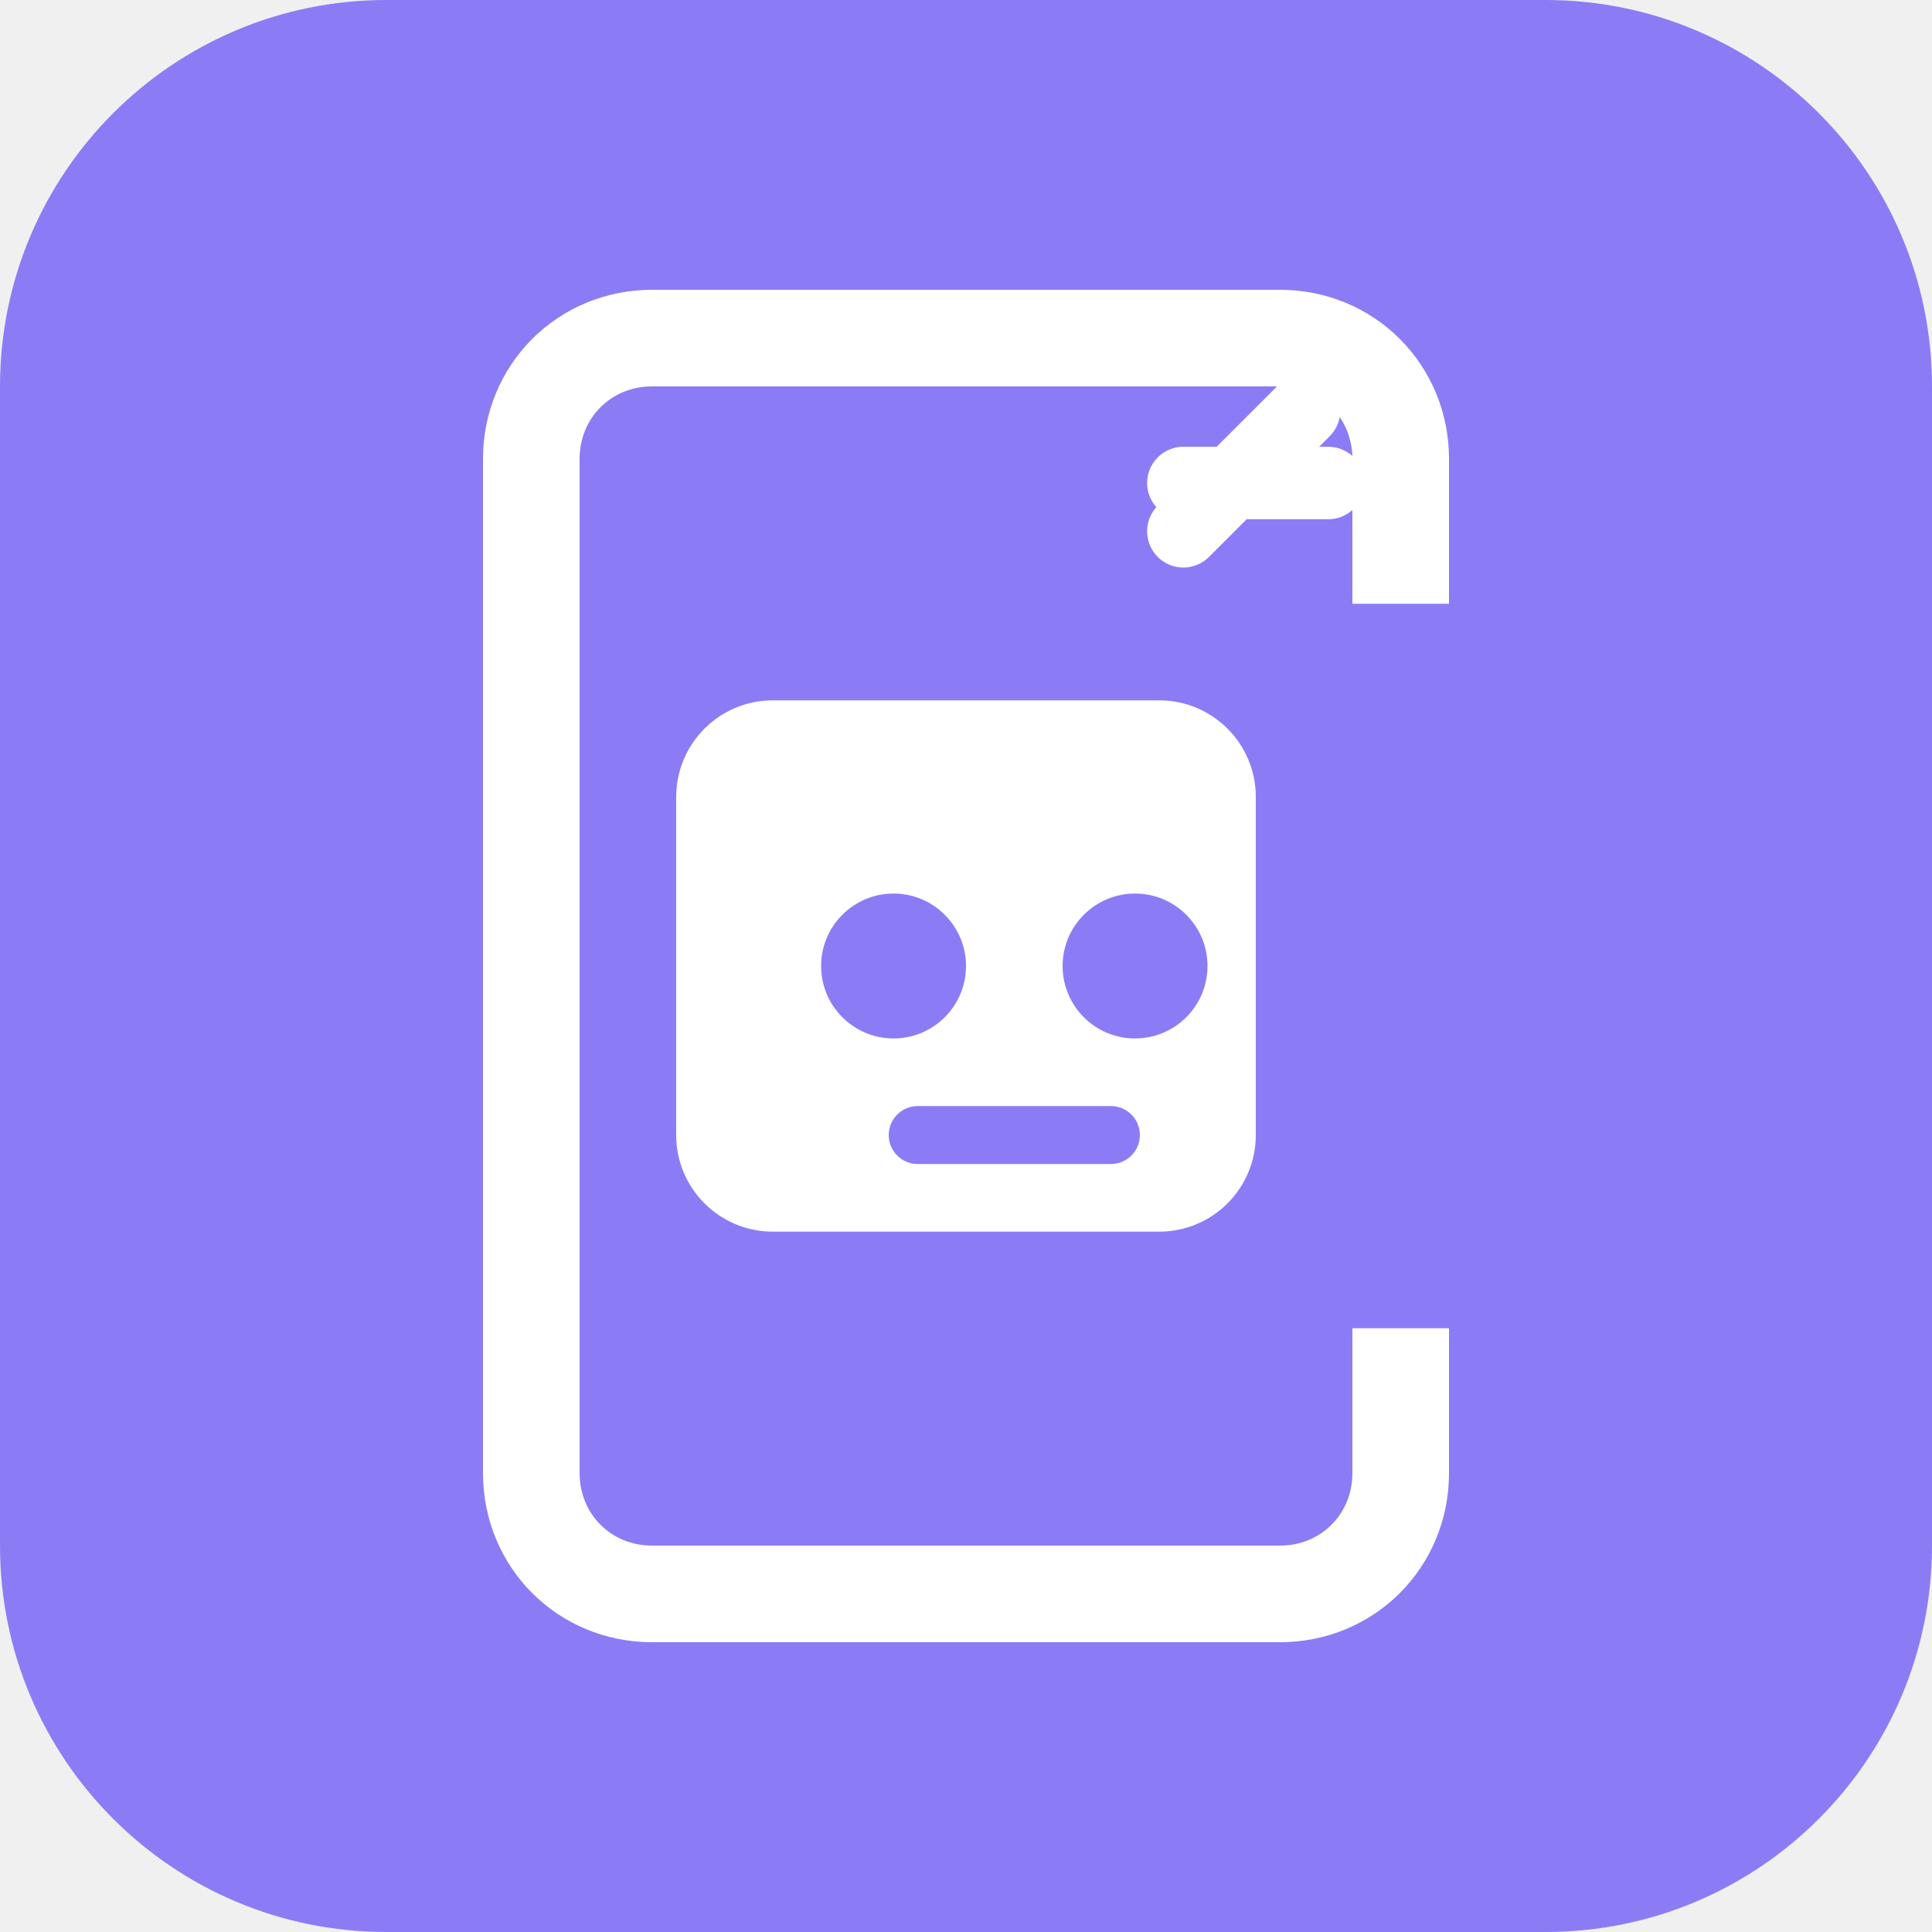
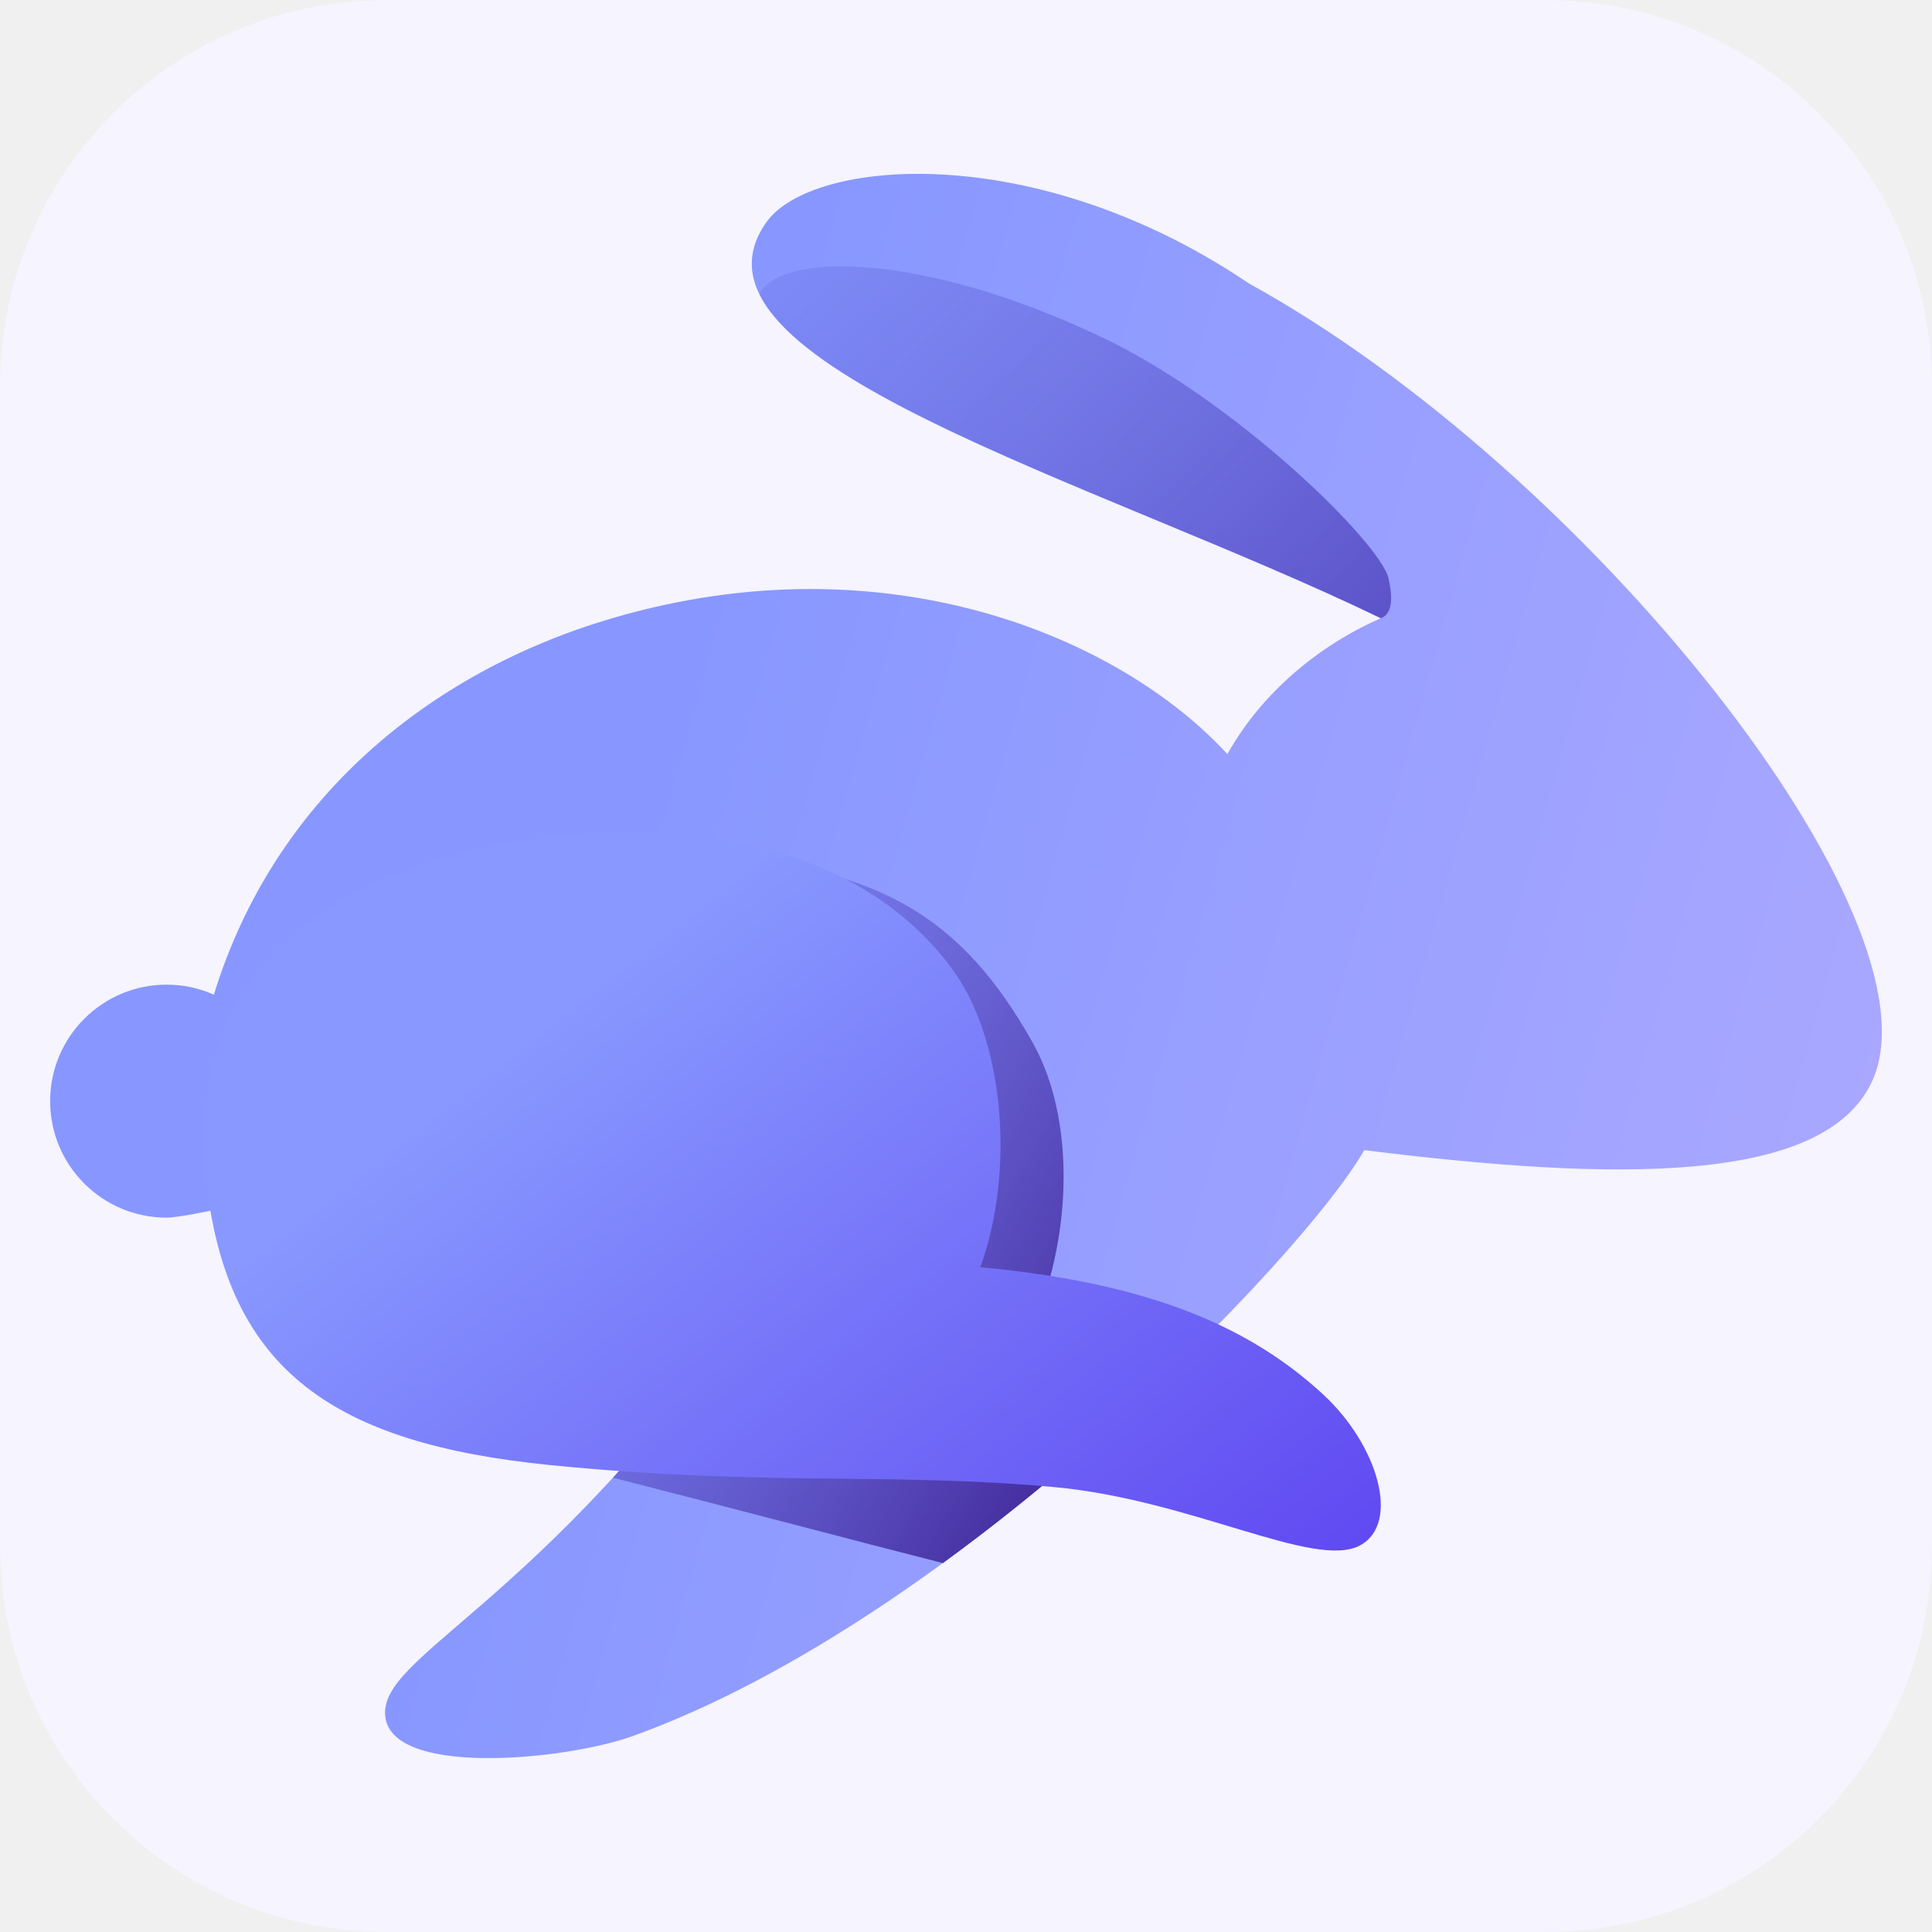
- <svg xmlns="http://www.w3.org/2000/svg" viewBox="0 0 40 40" fill="none">
-   <rect width="40" height="40" rx="8" fill="#8B7CF6" />
-   <path d="M29 12.5v-3c0-1.4-1.1-2.5-2.5-2.5h-13C12.1 7 11 8.1 11 9.5v21c0 1.4 1.1 2.5 2.5 2.5h13c1.4 0 2.5-1.1 2.5-2.5v-3" stroke="#fff" stroke-width="2" />
-   <rect x="14" y="14.5" width="12" height="11" rx="2" fill="#fff" />
-   <circle cx="18.5" cy="20" r="1.5" fill="#8B7CF6" />
-   <circle cx="23.5" cy="20" r="1.5" fill="#8B7CF6" />
-   <path d="M19 23.5h4" stroke="#8B7CF6" stroke-width="1.2" stroke-linecap="round" />
-   <path d="M24.5 11l2.5-2.5M24.5 10l3 0" stroke="#fff" stroke-width="1.5" stroke-linecap="round" />
+ <svg xmlns="http://www.w3.org/2000/svg" width="512" height="512" viewBox="0 0 20 20" fill="none">
+   <rect width="20" height="20" rx="4" fill="#F5F4FF" />
+   <path d="M19.384 11.184C20.129 9.52 16.447 4.872 12.93 2.935C10.712 1.435 8.402 1.641 7.934 2.3C6.907 3.746 11.334 4.97 14.295 6.4C13.659 6.676 13.059 7.172 12.706 7.807C11.602 6.602 9.18 5.564 6.337 6.4C4.422 6.963 2.83 8.291 2.214 10.297C2.065 10.23 1.899 10.193 1.725 10.193C1.059 10.193 0.519 10.733 0.519 11.399C0.519 12.065 1.059 12.605 1.725 12.605C1.849 12.605 2.235 12.522 2.235 12.522L8.402 12.567C5.936 16.48 3.986 17.052 3.986 17.73C3.986 18.408 5.851 18.224 6.552 17.971C9.904 16.762 13.505 12.992 14.123 11.906C16.718 12.23 18.898 12.268 19.384 11.184Z" fill="url(#paint0_linear)" />
+   <path fill-rule="evenodd" clip-rule="evenodd" d="M14.295 6.4C14.295 6.4 14.295 6.4 14.295 6.4C14.432 6.346 14.41 6.144 14.373 5.984C14.286 5.619 12.792 4.143 11.388 3.482C9.476 2.581 8.068 2.628 7.86 3.043C8.25 3.841 10.055 4.591 11.941 5.373C12.746 5.707 13.565 6.047 14.295 6.4C14.295 6.4 14.295 6.4 14.295 6.4Z" fill="url(#paint1_linear)" />
+   <path fill-rule="evenodd" clip-rule="evenodd" d="M11.869 14.435C11.482 14.287 11.045 14.151 10.548 14.028C11.078 13.081 11.189 11.678 10.689 10.791C9.987 9.546 9.106 8.884 7.059 8.884C5.933 8.884 2.901 9.263 2.847 11.794C2.842 12.06 2.847 12.303 2.866 12.527L8.402 12.567C7.656 13.751 6.957 14.629 6.345 15.297C7.08 15.485 7.686 15.643 8.243 15.788C8.771 15.926 9.255 16.052 9.761 16.181C10.524 15.625 11.242 15.018 11.869 14.435Z" fill="url(#paint2_linear)" />
+   <path d="M2.14 12.267C2.367 14.189 3.459 14.943 5.692 15.166C7.924 15.389 9.205 15.239 10.91 15.394C12.334 15.524 13.606 16.249 14.077 15.999C14.502 15.773 14.264 14.958 13.696 14.434C12.96 13.756 11.941 13.285 10.148 13.118C10.505 12.139 10.405 10.767 9.85 10.021C9.048 8.942 7.566 8.454 5.692 8.667C3.733 8.89 1.857 9.854 2.14 12.267Z" fill="url(#paint3_linear)" />
+   <defs>
+     <linearGradient id="paint0_linear" x1="6.114" y1="9.71" x2="19.224" y2="13.428" gradientUnits="userSpaceOnUse">
+       <stop stop-color="#8797FF" />
+       <stop offset="1" stop-color="#AAA8FF" />
+     </linearGradient>
+     <linearGradient id="paint1_linear" x1="17.016" y1="9.461" x2="7.557" y2="-0.021" gradientUnits="userSpaceOnUse">
+       <stop stop-color="#3B22A0" />
+       <stop offset="1" stop-color="#5156D8" stop-opacity="0" />
+     </linearGradient>
+     <linearGradient id="paint2_linear" x1="12.132" y1="14.765" x2="3.045" y2="9.541" gradientUnits="userSpaceOnUse">
+       <stop stop-color="#3B1E8F" />
+       <stop offset="1" stop-color="#6A6FFB" stop-opacity="0" />
+     </linearGradient>
+     <linearGradient id="paint3_linear" x1="6.897" y1="9.613" x2="13.039" y2="17.416" gradientUnits="userSpaceOnUse">
+       <stop stop-color="#8898FF" />
+       <stop offset="0.984" stop-color="#5F47F1" />
+     </linearGradient>
+   </defs>
</svg>
